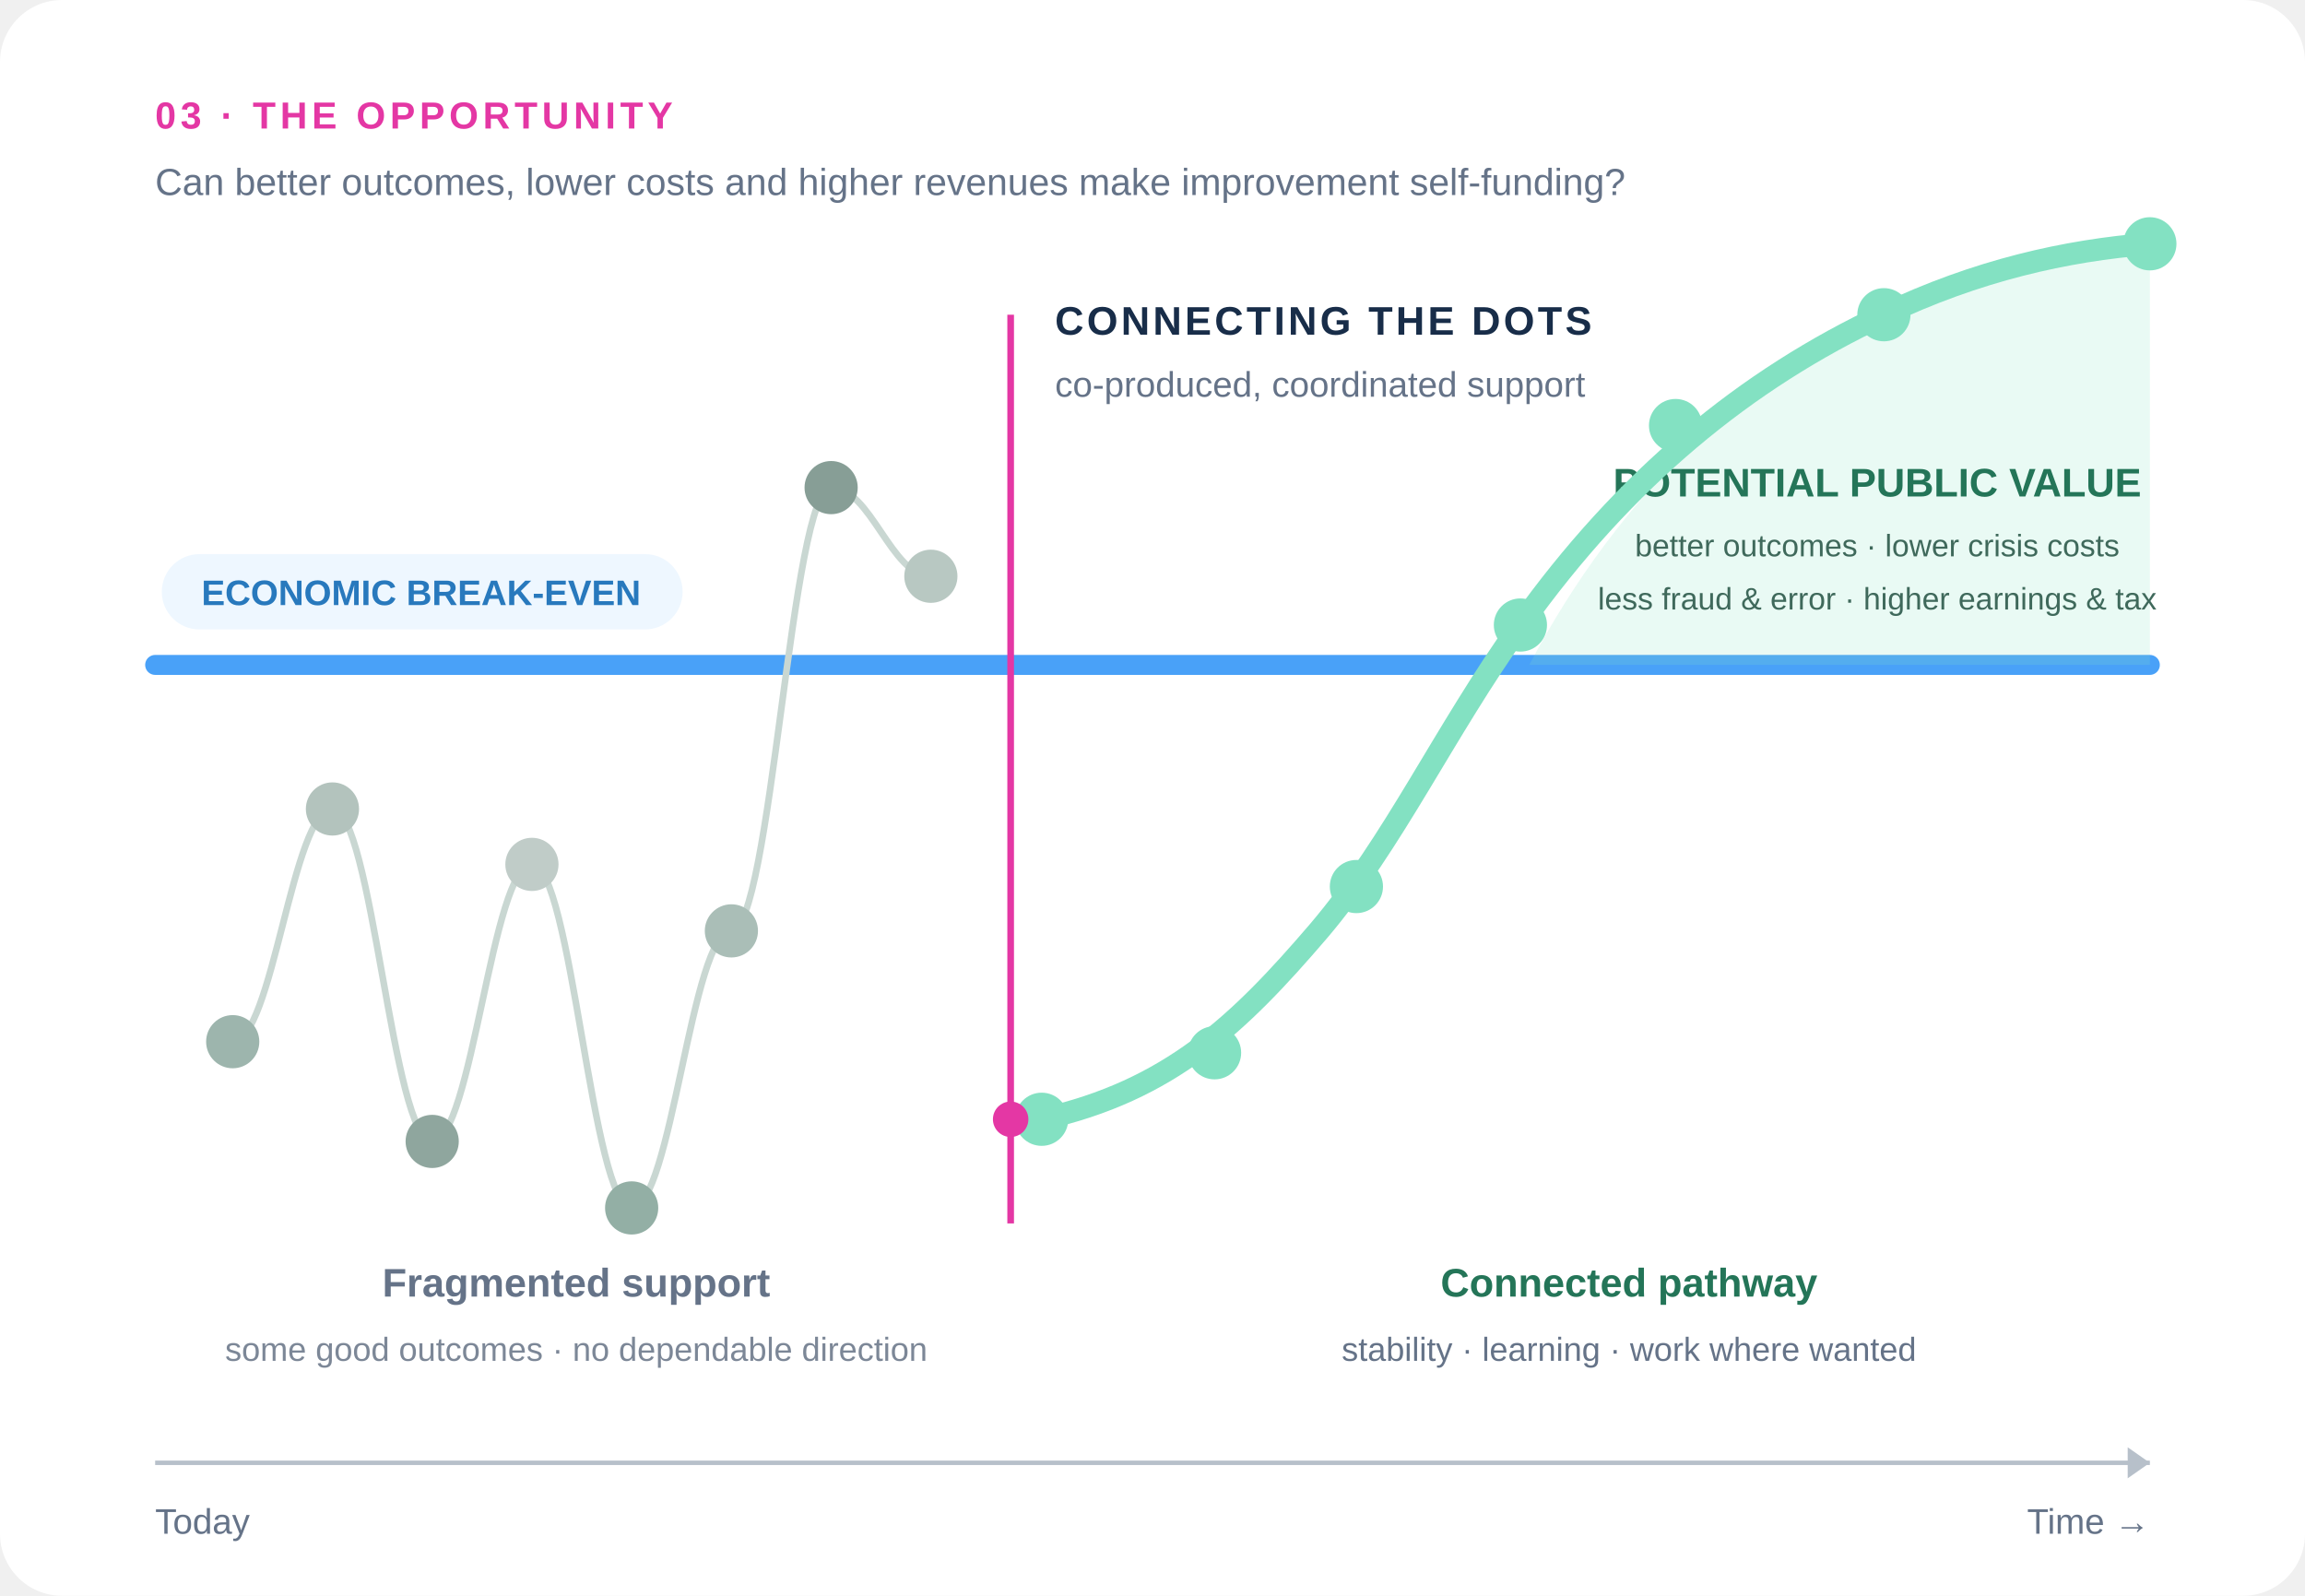
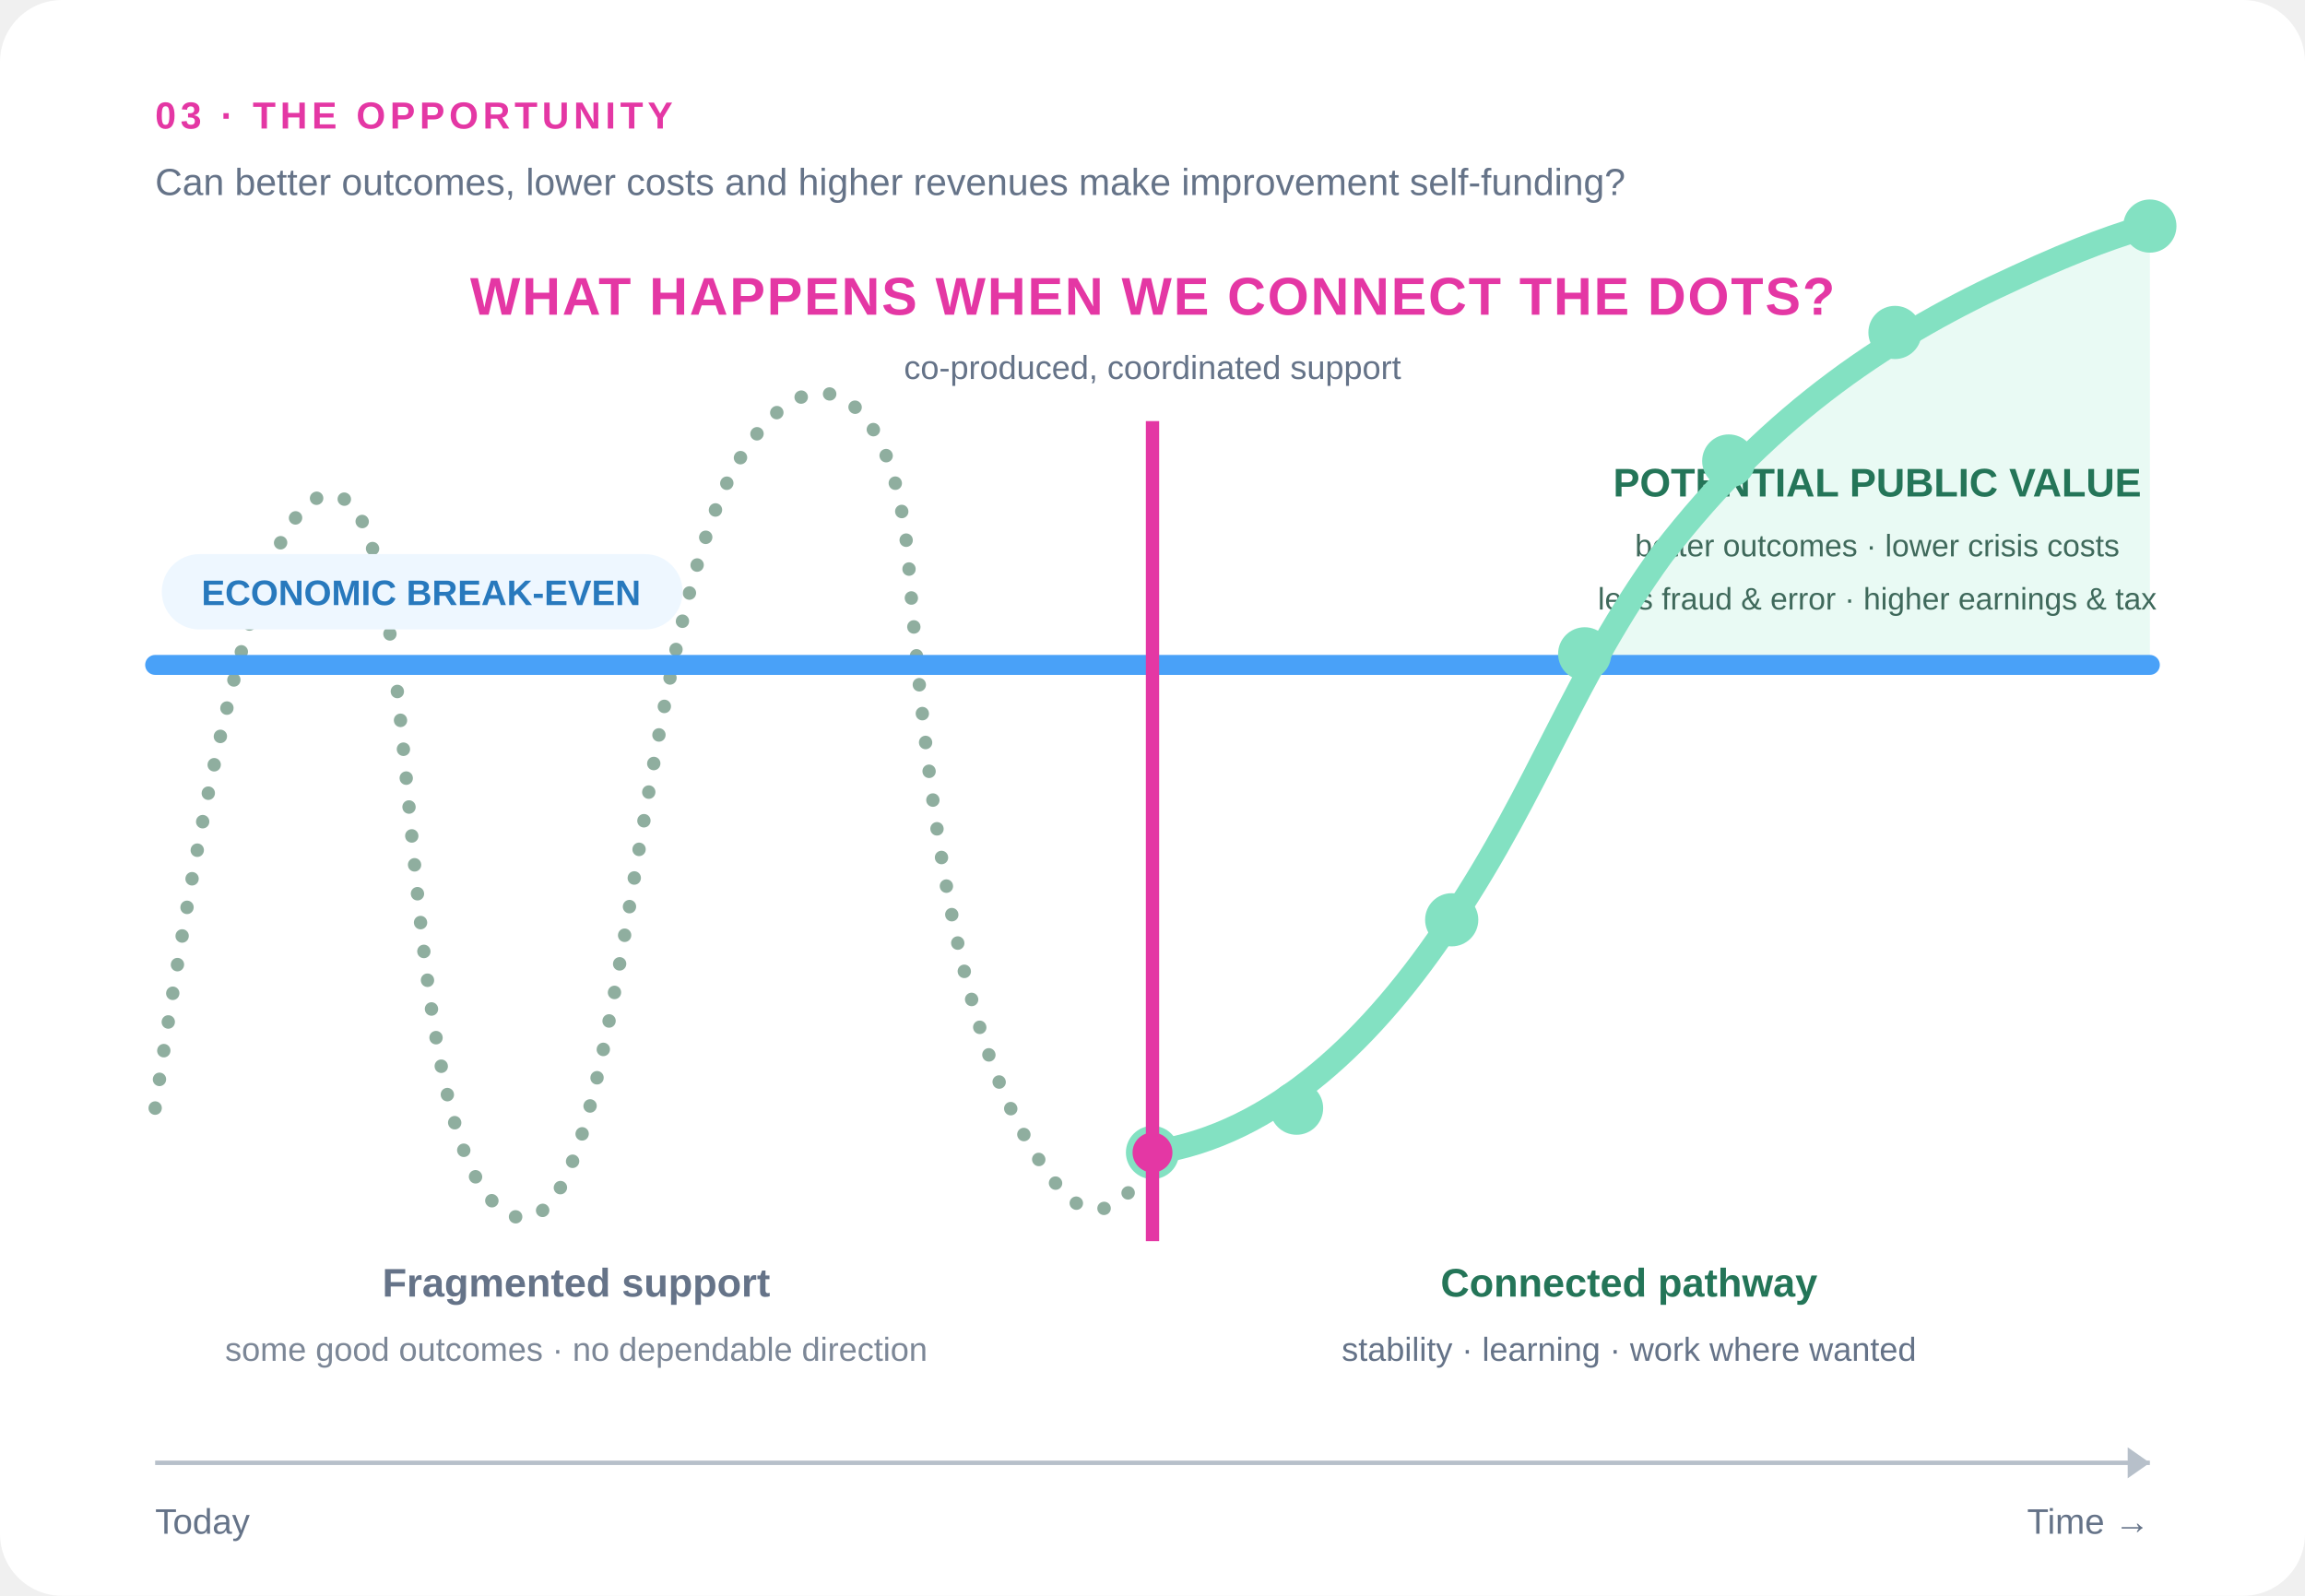
<svg xmlns="http://www.w3.org/2000/svg" width="1040" height="720" viewBox="0 0 1040 720" role="img" aria-labelledby="trajectoryTitle trajectoryDesc">
  <rect width="1040" height="720" rx="28" fill="#ffffff" />
  <g font-family="'Plus Jakarta Sans','Segoe UI',Arial,sans-serif">
    <text x="70" y="58" fill="#e437a4" font-size="17" font-weight="800" letter-spacing="2">03 · THE OPPORTUNITY</text>
    <text x="70" y="88" fill="#657388" font-size="17">Can better outcomes, lower costs and higher revenues make improvement self-funding?</text>
+     <text x="520" y="142" text-anchor="middle" fill="#e437a4" font-size="24" font-weight="800" letter-spacing=".8">WHAT HAPPENS WHEN WE CONNECT THE DOTS?</text>
+     <text x="520" y="171" text-anchor="middle" fill="#657388" font-size="15">co-produced, coordinated support</text>
+     <path d="M714 300 C747 238 800 185 855 150 C900 120 940 108 970 102 L970 300 Z" fill="#83e1c2" opacity=".18" />
+     <text x="847" y="224" text-anchor="middle" fill="#247558" font-size="18" font-weight="800">POTENTIAL PUBLIC VALUE</text>
+     <text x="847" y="251" text-anchor="middle" fill="#3f695b" font-size="14">better outcomes · lower crisis costs</text>
+     <text x="847" y="275" text-anchor="middle" fill="#3f695b" font-size="14">less fraud &amp; error · higher earnings &amp; tax</text>
+     <path d="M70 500 C90 365 118 205 155 225 C193 246 176 522 230 548 C282 573 284 285 335 205 C368 153 404 177 410 255 C421 396 438 487 478 536 C494 555 510 544 520 520" fill="none" stroke="#8fae9f" stroke-width="6" stroke-dasharray="0.1 13" stroke-linecap="round" />
    <path d="M70 300 H970" stroke="#49a1f8" stroke-width="9" fill="none" stroke-linecap="round" />
    <rect x="73" y="250" width="235" height="34" rx="17" fill="#eef7ff" />
    <text x="190" y="273" text-anchor="middle" fill="#2879bd" font-size="16" font-weight="800">ECONOMIC BREAK-EVEN</text>
-     <path d="M690 300 C731 222 790 168 850 142 C892 122 932 113 970 110 L970 300 Z" fill="#83e1c2" opacity=".18" />
-     <text x="847" y="224" text-anchor="middle" fill="#247558" font-size="18" font-weight="800">POTENTIAL PUBLIC VALUE</text>
-     <text x="847" y="251" text-anchor="middle" fill="#3f695b" font-size="14">better outcomes · lower crisis costs</text>
-     <text x="847" y="275" text-anchor="middle" fill="#3f695b" font-size="14">less fraud &amp; error · higher earnings &amp; tax</text>
-     <path d="M105 470 C123 470 132 365 150 365 C168 365 177 515 195 515 C213 515 222 390 240 390 C258 390 267 545 285 545 C303 545 312 420 330 420 C348 420 357 220 375 220 C393 220 402 260 420 260" fill="none" stroke="#c9d7d2" stroke-width="3" stroke-linecap="round" stroke-linejoin="round" />
-     <g>
-       <circle cx="105" cy="470" r="12" fill="#9db5ad" />
-       <circle cx="150" cy="365" r="12" fill="#b3c3bd" />
-       <circle cx="195" cy="515" r="12" fill="#8fa69e" />
-       <circle cx="240" cy="390" r="12" fill="#c0ccc8" />
-       <circle cx="285" cy="545" r="12" fill="#93afa5" />
-       <circle cx="330" cy="420" r="12" fill="#aabeb7" />
-       <circle cx="375" cy="220" r="12" fill="#879e96" />
-       <circle cx="420" cy="260" r="12" fill="#b8c8c2" />
-     </g>
    <text x="260" y="585" text-anchor="middle" fill="#657388" font-size="18" font-weight="700">Fragmented support</text>
    <text x="260" y="614" text-anchor="middle" fill="#7c8797" font-size="15">some good outcomes · no dependable direction</text>
-     <path d="M470 505 C528 492 559 462 595 420 C629 380 651 331 686 282 C733 216 788 171 850 142 C892 122 932 113 970 110" fill="none" stroke="#83e1c2" stroke-width="10" stroke-linecap="round" stroke-linejoin="round" />
+     <path d="M520 520 C575 512 620 468 655 415 C695 355 710 305 750 250 C800 185 855 150 910 125 C938 112 958 105 970 102" fill="none" stroke="#83e1c2" stroke-width="11" stroke-linecap="round" stroke-linejoin="round" />
    <g fill="#83e1c2">
-       <circle cx="470" cy="505" r="12" />
-       <circle cx="548" cy="475" r="12" />
-       <circle cx="612" cy="400" r="12" />
-       <circle cx="686" cy="282" r="12" />
-       <circle cx="756" cy="192" r="12" />
-       <circle cx="850" cy="142" r="12" />
-       <circle cx="970" cy="110" r="12" />
+       <circle cx="520" cy="520" r="12" />
+       <circle cx="585" cy="500" r="12" />
+       <circle cx="655" cy="415" r="12" />
+       <circle cx="715" cy="295" r="12" />
+       <circle cx="780" cy="208" r="12" />
+       <circle cx="855" cy="150" r="12" />
+       <circle cx="970" cy="102" r="12" />
    </g>
-     <path d="M456 142 V552" stroke="#e437a4" stroke-width="3" />
-     <circle cx="456" cy="505" r="8" fill="#e437a4" />
-     <text x="476" y="151" fill="#182d49" font-size="18" font-weight="800" letter-spacing="1.4">CONNECTING THE DOTS</text>
-     <text x="476" y="179" fill="#657388" font-size="16">co-produced, coordinated support</text>
+     <path d="M520 190 V560" stroke="#e437a4" stroke-width="6" />
+     <circle cx="520" cy="520" r="9" fill="#e437a4" />
    <text x="735" y="585" text-anchor="middle" fill="#247558" font-size="18" font-weight="800">Connected pathway</text>
    <text x="735" y="614" text-anchor="middle" fill="#657388" font-size="15">stability · learning · work where wanted</text>
    <path d="M70 660 H970" stroke="#b7c0ca" stroke-width="2" />
    <path d="M970 660 l-10 -7 v14 z" fill="#b7c0ca" />
    <text x="70" y="692" fill="#657388" font-size="16">Today</text>
    <text x="970" y="692" text-anchor="end" fill="#657388" font-size="16">Time →</text>
  </g>
</svg>
